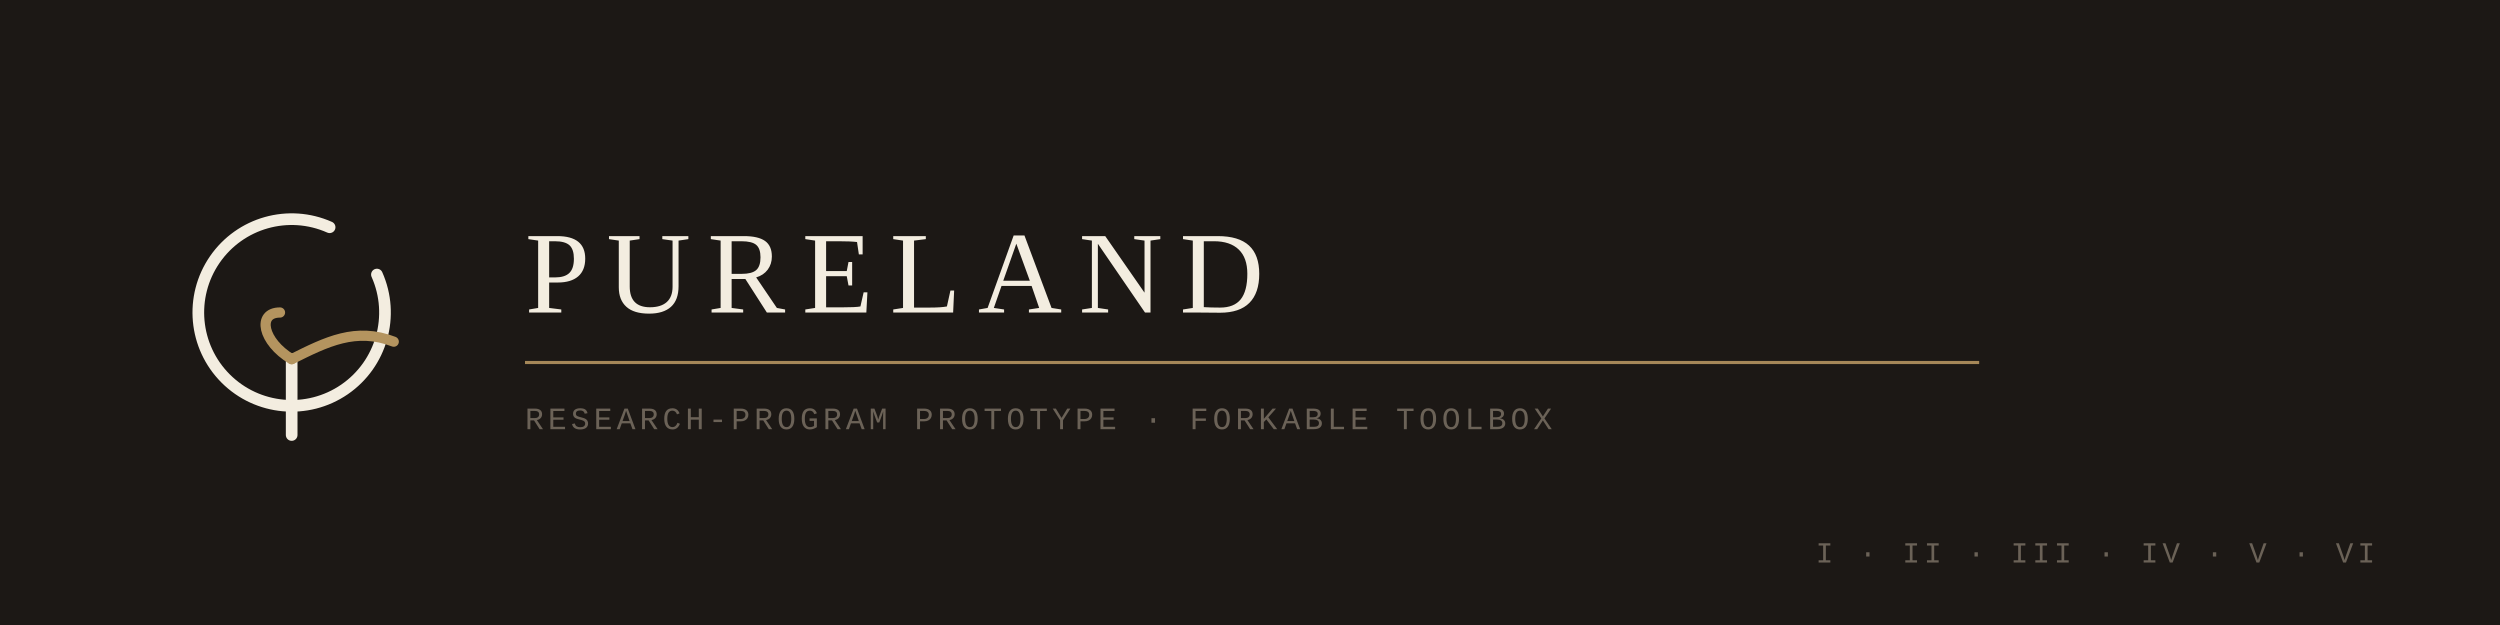
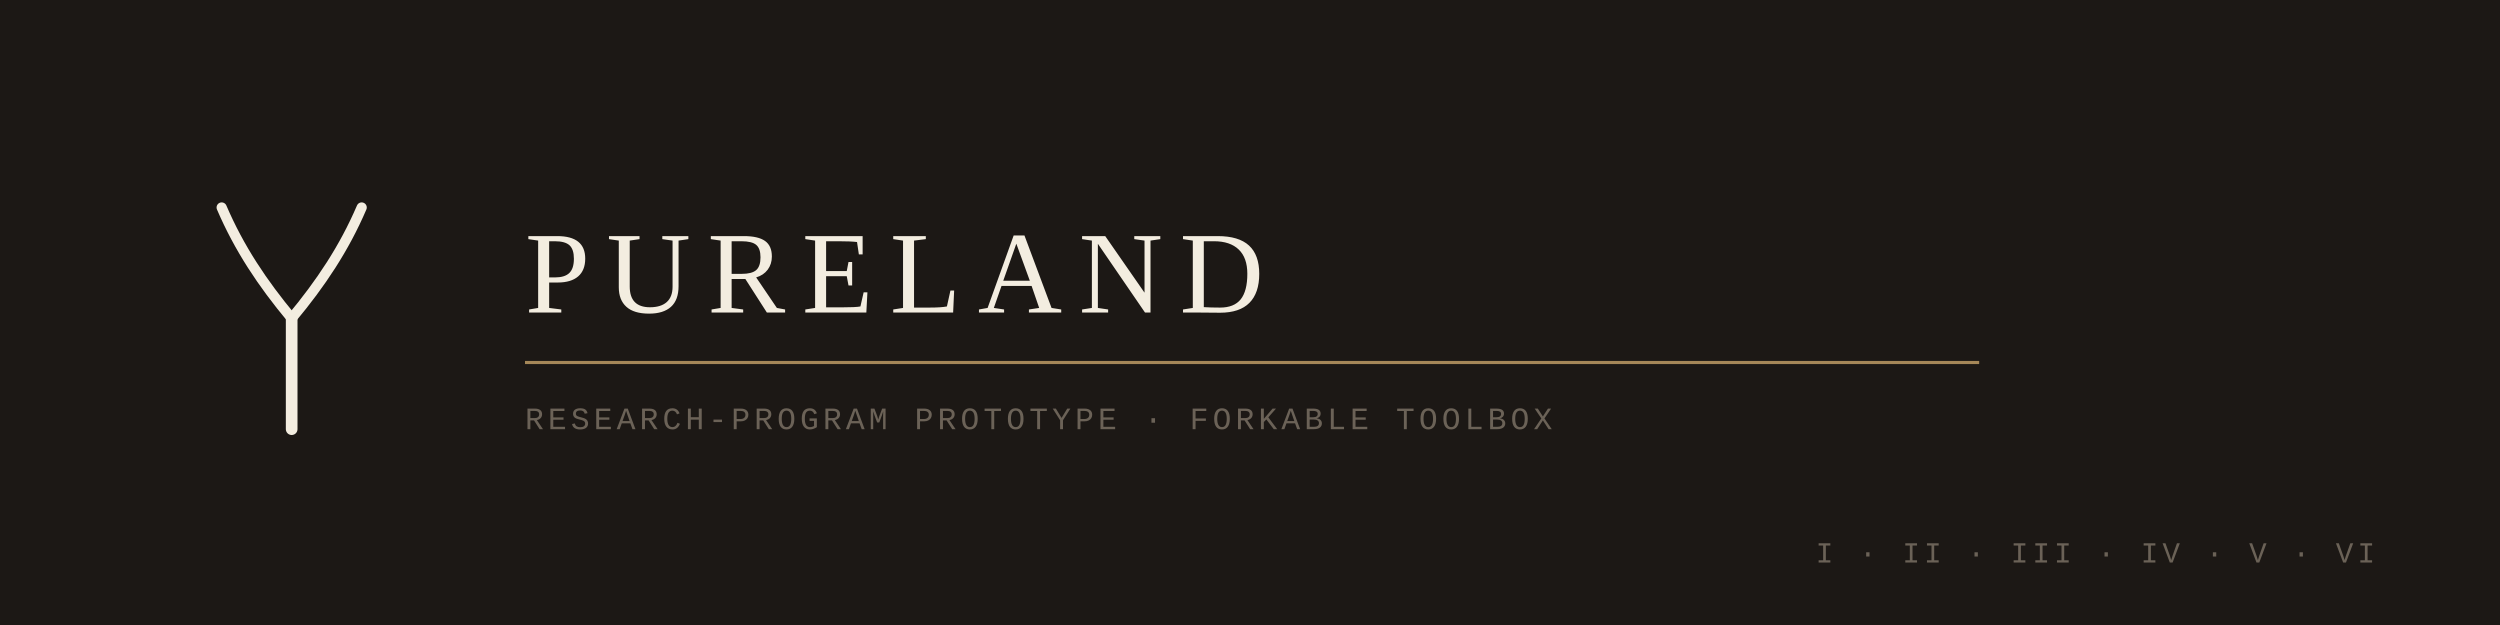
<svg xmlns="http://www.w3.org/2000/svg" viewBox="0 0 1200 300" role="img" aria-label="PureLand. Research-program prototype and forkable toolbox.">
  <rect x="0" y="0" width="1200" height="300" fill="#1C1815" />
-   <g transform="translate(70,80) scale(1.4)" fill="none" stroke-linecap="round" stroke-linejoin="round">
-     <path d="M 79.23 36.99 A 32 32 0 1 1 63.01 20.77" stroke="#F3EDE0" stroke-width="4" />
-     <path d="M 50 92 L 50 66" stroke="#F3EDE0" stroke-width="4" />
-     <path d="M 50 66 C 62 60, 72 55, 85 60" stroke="#B4945F" stroke-width="3.5" />
-     <path d="M 50 66 C 40 60, 38 50, 46 50" stroke="#B4945F" stroke-width="3.5" />
+   <g transform="translate(70,80) scale(1.4)" fill="none" stroke="#F3EDE0" stroke-linecap="round" stroke-linejoin="round">
+     <path d="M 50 90 L 50 52" stroke-width="4" />
+     <path d="M 50 52 C 40 40, 32 28, 26 14" stroke-width="3.5" />
+     <path d="M 50 52 C 60 40, 68 28, 74 14" stroke-width="3.5" />
  </g>
  <text x="252" y="150" font-family="Georgia, 'Times New Roman', serif" font-size="56" letter-spacing="8" fill="#F3EDE0">PURELAND</text>
  <line x1="252" y1="174" x2="950" y2="174" stroke="#B4945F" stroke-width="1.5" opacity="0.9" />
  <text x="252" y="206" font-family="'Courier New', monospace" font-size="15" letter-spacing="2" fill="#6B6257">RESEARCH-PROGRAM PROTOTYPE · FORKABLE TOOLBOX</text>
  <text x="1140" y="270" text-anchor="end" font-family="'Courier New', monospace" font-size="14" letter-spacing="2" fill="#6B6257">I · II · III · IV · V · VI</text>
</svg>
